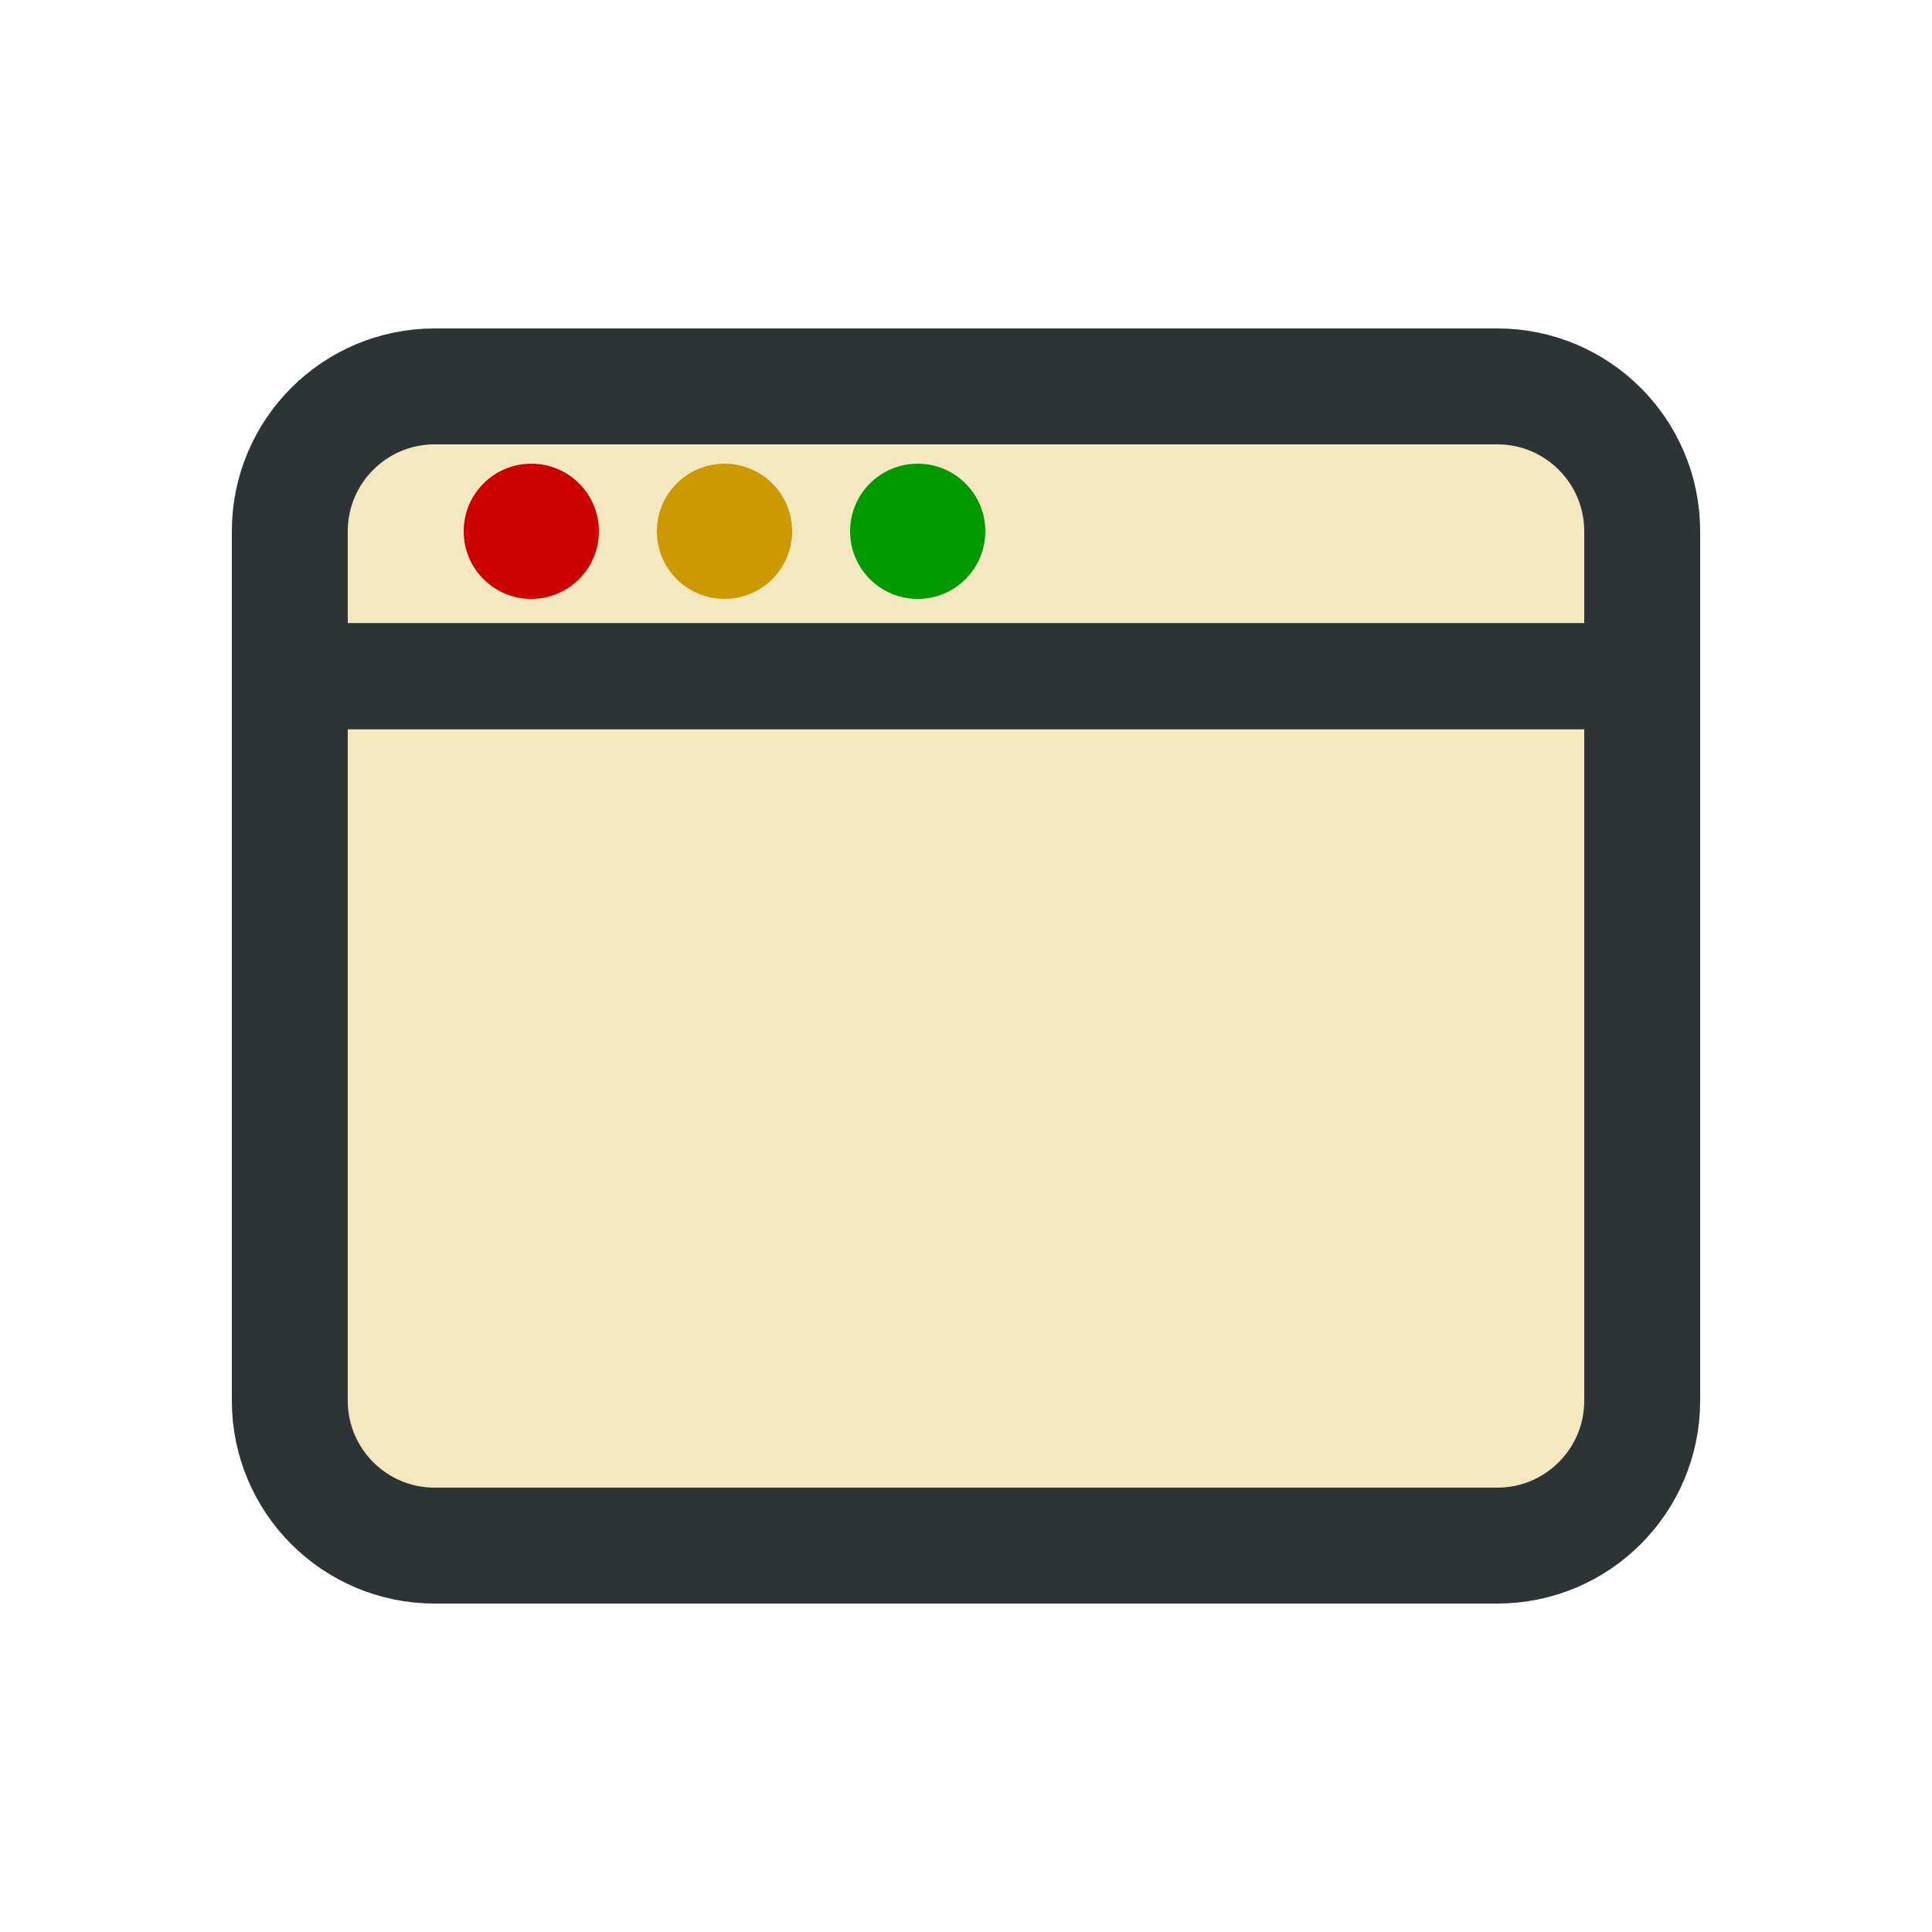
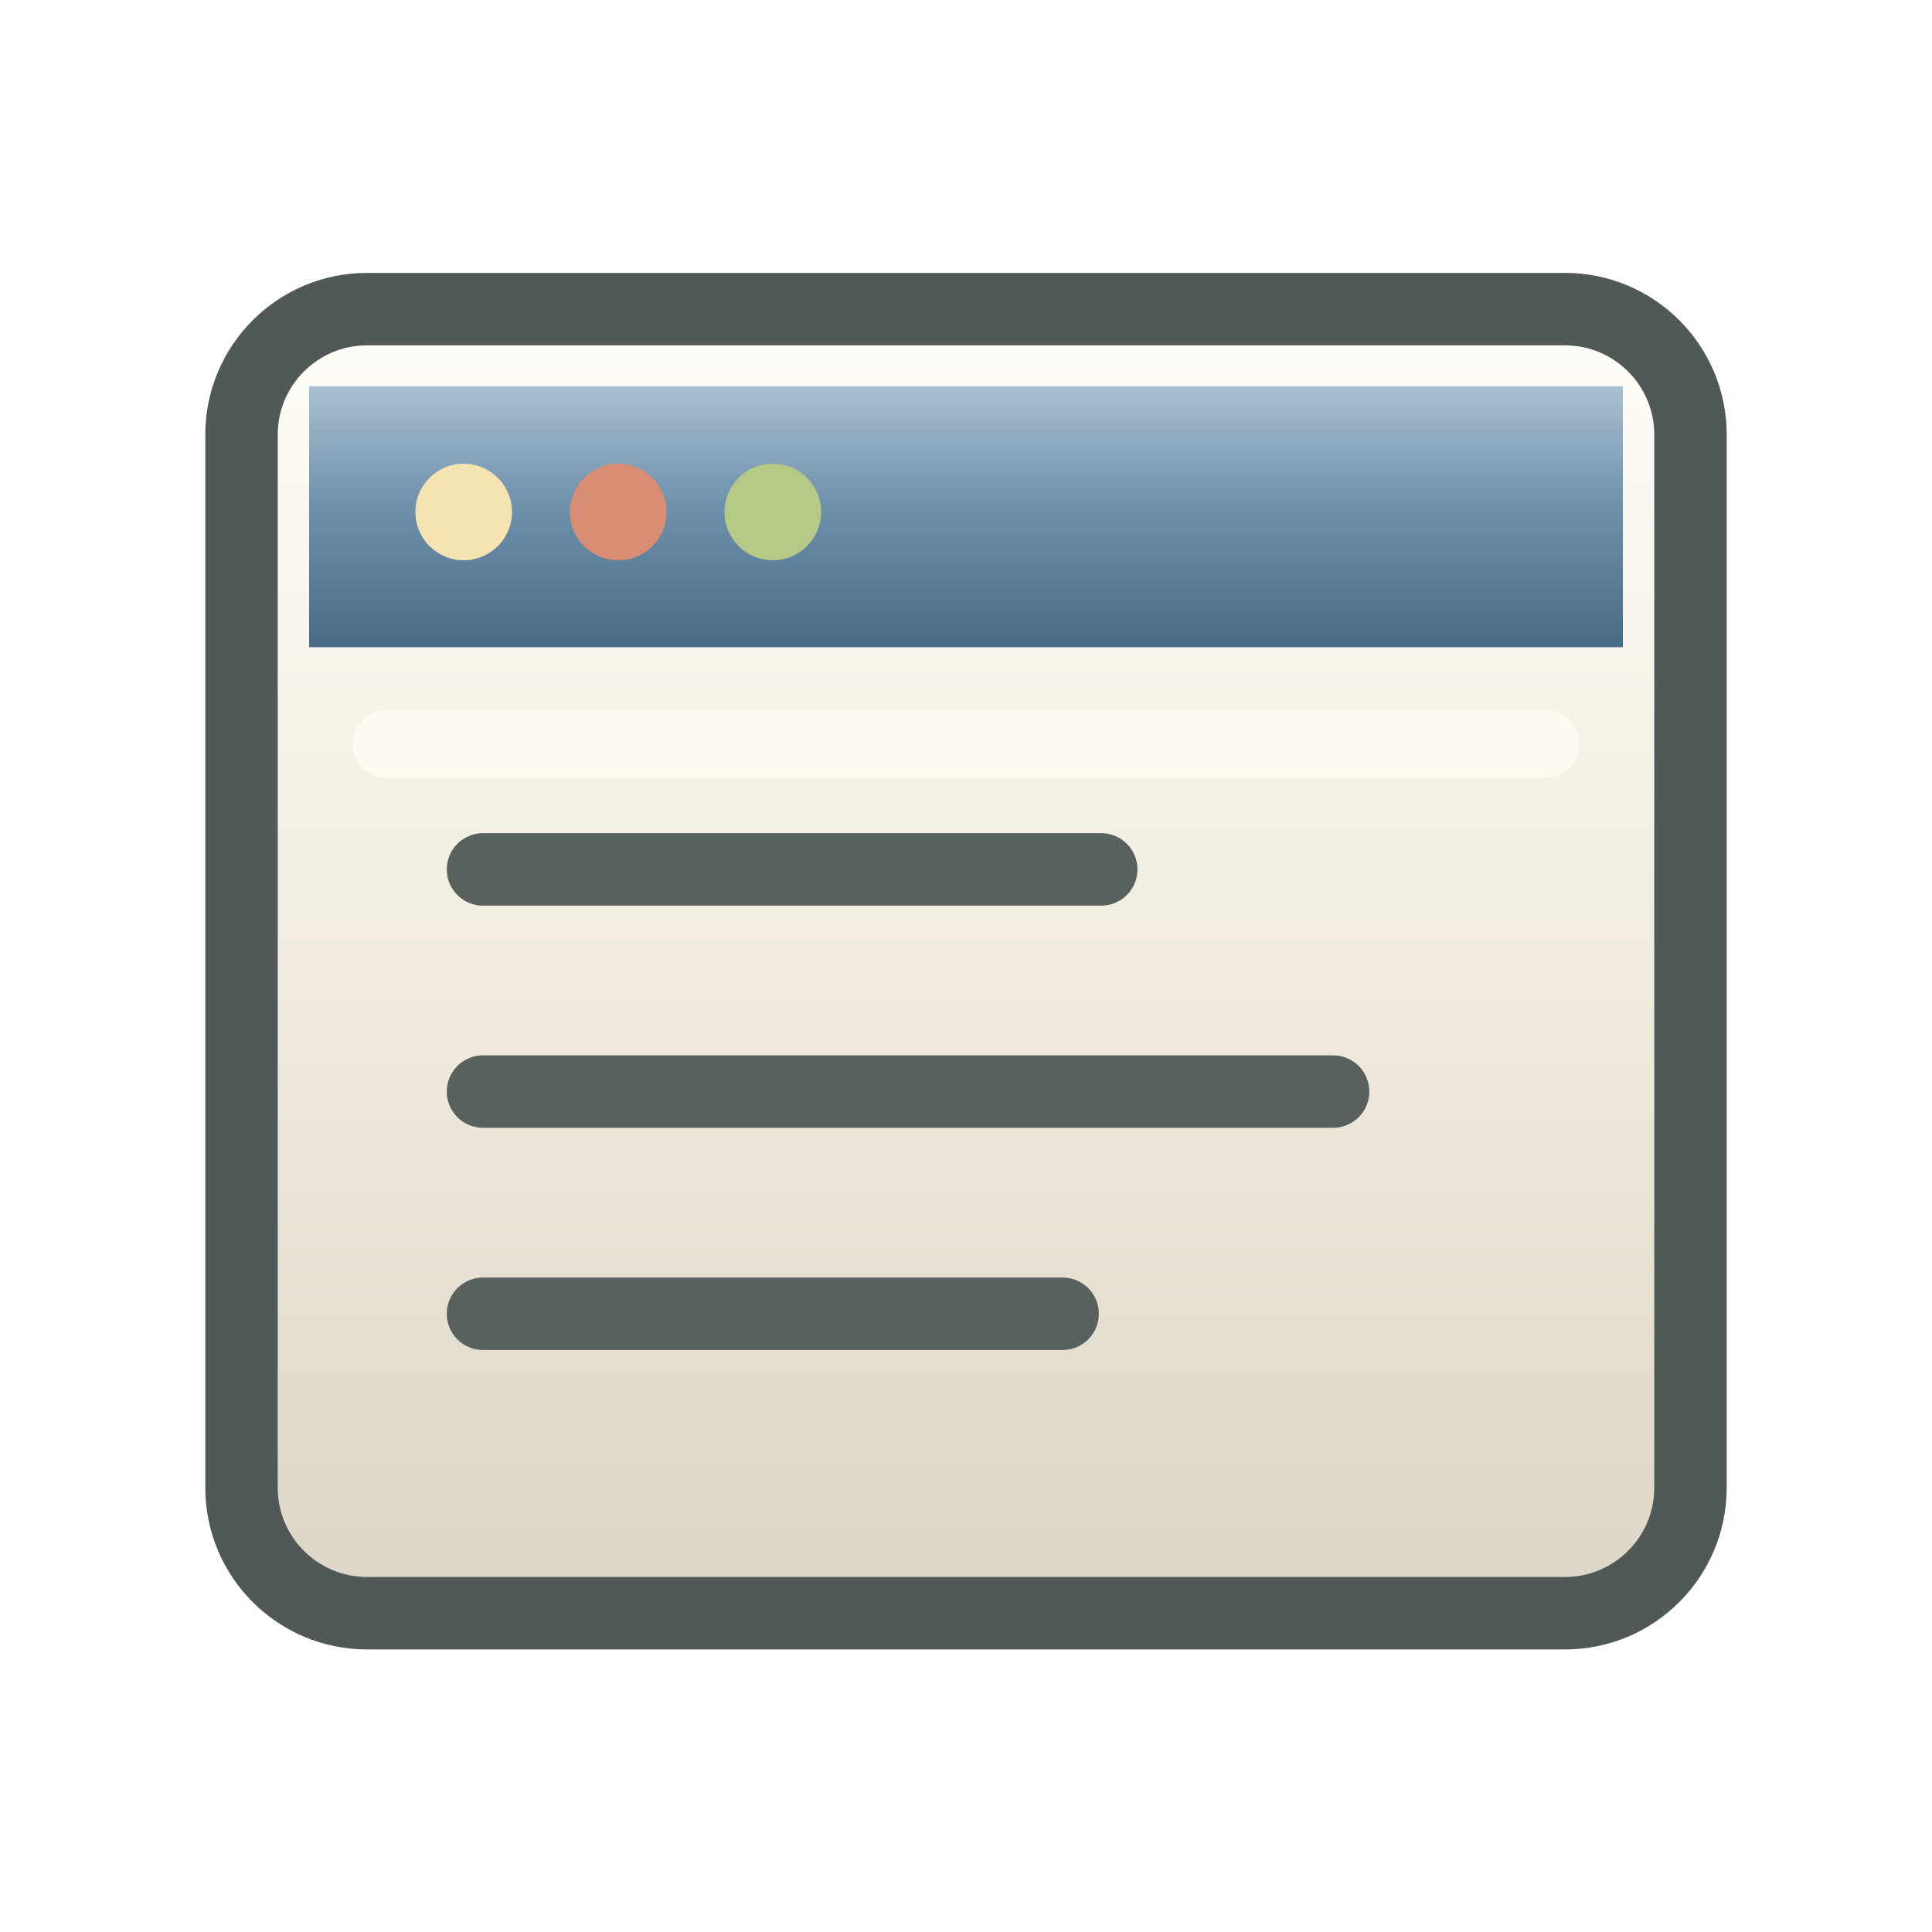
<svg xmlns="http://www.w3.org/2000/svg" width="20" height="20" viewBox="0 0 20 20">
-   <rect x="3" y="4" width="14" height="12" rx="1.5" fill="#F4E8C1" stroke="#2e3436" stroke-width="1.2" />
-   <path d="M3 7h14" stroke="#2e3436" stroke-width="1.1" />
-   <circle cx="5.5" cy="5.5" r="0.7" fill="#c00" />
-   <circle cx="7.5" cy="5.5" r="0.7" fill="#c90" />
-   <circle cx="9.5" cy="5.5" r="0.7" fill="#090" />
+   <defs>
+     <linearGradient id="paper" x1="0" y1="0" x2="0" y2="1">
+       <stop stop-color="#fffdf8" />
+       <stop offset=".5" stop-color="#f1ecdf" />
+       <stop offset="1" stop-color="#ddd5c5" />
+     </linearGradient>
+     <linearGradient id="paperBlue" x1="0" y1="0" x2="0" y2="1">
+       <stop stop-color="#f9fbfc" />
+       <stop offset=".5" stop-color="#e4ebef" />
+       <stop offset="1" stop-color="#c7d2d8" />
+     </linearGradient>
+     <linearGradient id="paperGreen" x1="0" y1="0" x2="0" y2="1">
+       <stop stop-color="#f8f9f1" />
+       <stop offset="1" stop-color="#d9dfc9" />
+     </linearGradient>
+     <linearGradient id="paperRose" x1="0" y1="0" x2="0" y2="1">
+       <stop stop-color="#fbf5f1" />
+       <stop offset="1" stop-color="#e4cfc4" />
+     </linearGradient>
+     <linearGradient id="gold" x1="0" y1="0" x2="0" y2="1">
+       <stop stop-color="#f3dfa2" />
+       <stop offset=".48" stop-color="#d9b76b" />
+       <stop offset="1" stop-color="#af8748" />
+     </linearGradient>
+     <linearGradient id="blue" x1="0" y1="0" x2="0" y2="1">
+       <stop stop-color="#a9c0d2" />
+       <stop offset=".45" stop-color="#6f91ac" />
+       <stop offset="1" stop-color="#486b86" />
+     </linearGradient>
+     <linearGradient id="green" x1="0" y1="0" x2="0" y2="1">
+       <stop stop-color="#c6d2a4" />
+       <stop offset="1" stop-color="#839868" />
+     </linearGradient>
+     <linearGradient id="red" x1="0" y1="0" x2="0" y2="1">
+       <stop stop-color="#d9a092" />
+       <stop offset="1" stop-color="#a45d50" />
+     </linearGradient>
+     <linearGradient id="metal" x1="0" y1="0" x2="0" y2="1">
+       <stop stop-color="#f5f6f2" />
+       <stop offset=".45" stop-color="#c8d0cf" />
+       <stop offset="1" stop-color="#8b9695" />
+     </linearGradient>
+   </defs>
+   <style>
+     .border{stroke:#505957;stroke-width:.75;stroke-linejoin:round}
+     .paper{fill:url(#paper)}.paperBlue{fill:url(#paperBlue)}.paperGreen{fill:url(#paperGreen)}.paperRose{fill:url(#paperRose)}
+     .gold{fill:url(#gold)}.blue{fill:url(#blue)}.green{fill:url(#green)}.red{fill:url(#red)}.metal{fill:url(#metal)}
+     .detail{fill:none;stroke:#59615f;stroke-width:.75;stroke-linecap:round;stroke-linejoin:round}
+     .hi{fill:none;stroke:#fffdf3;stroke-width:.7;stroke-linecap:round;stroke-linejoin:round;opacity:.82}
+   </style>
+   <rect class="paper border" x="2.5" y="3.2" width="15" height="13.5" rx="1.3" />
+   <path class="blue" d="M3.2 4h13.6v2.7H3.2Z" />
+   <circle cx="4.8" cy="5.3" r=".5" fill="#f5e3b2" />
+   <circle cx="6.4" cy="5.3" r=".5" fill="#d98d74" />
+   <circle cx="8" cy="5.3" r=".5" fill="#b7c987" />
+   <path class="detail" d="M5 9h6.4M5 11.3h8.8M5 13.6h6" />
+   <path class="hi" d="M4 7.7h12" />
</svg>
